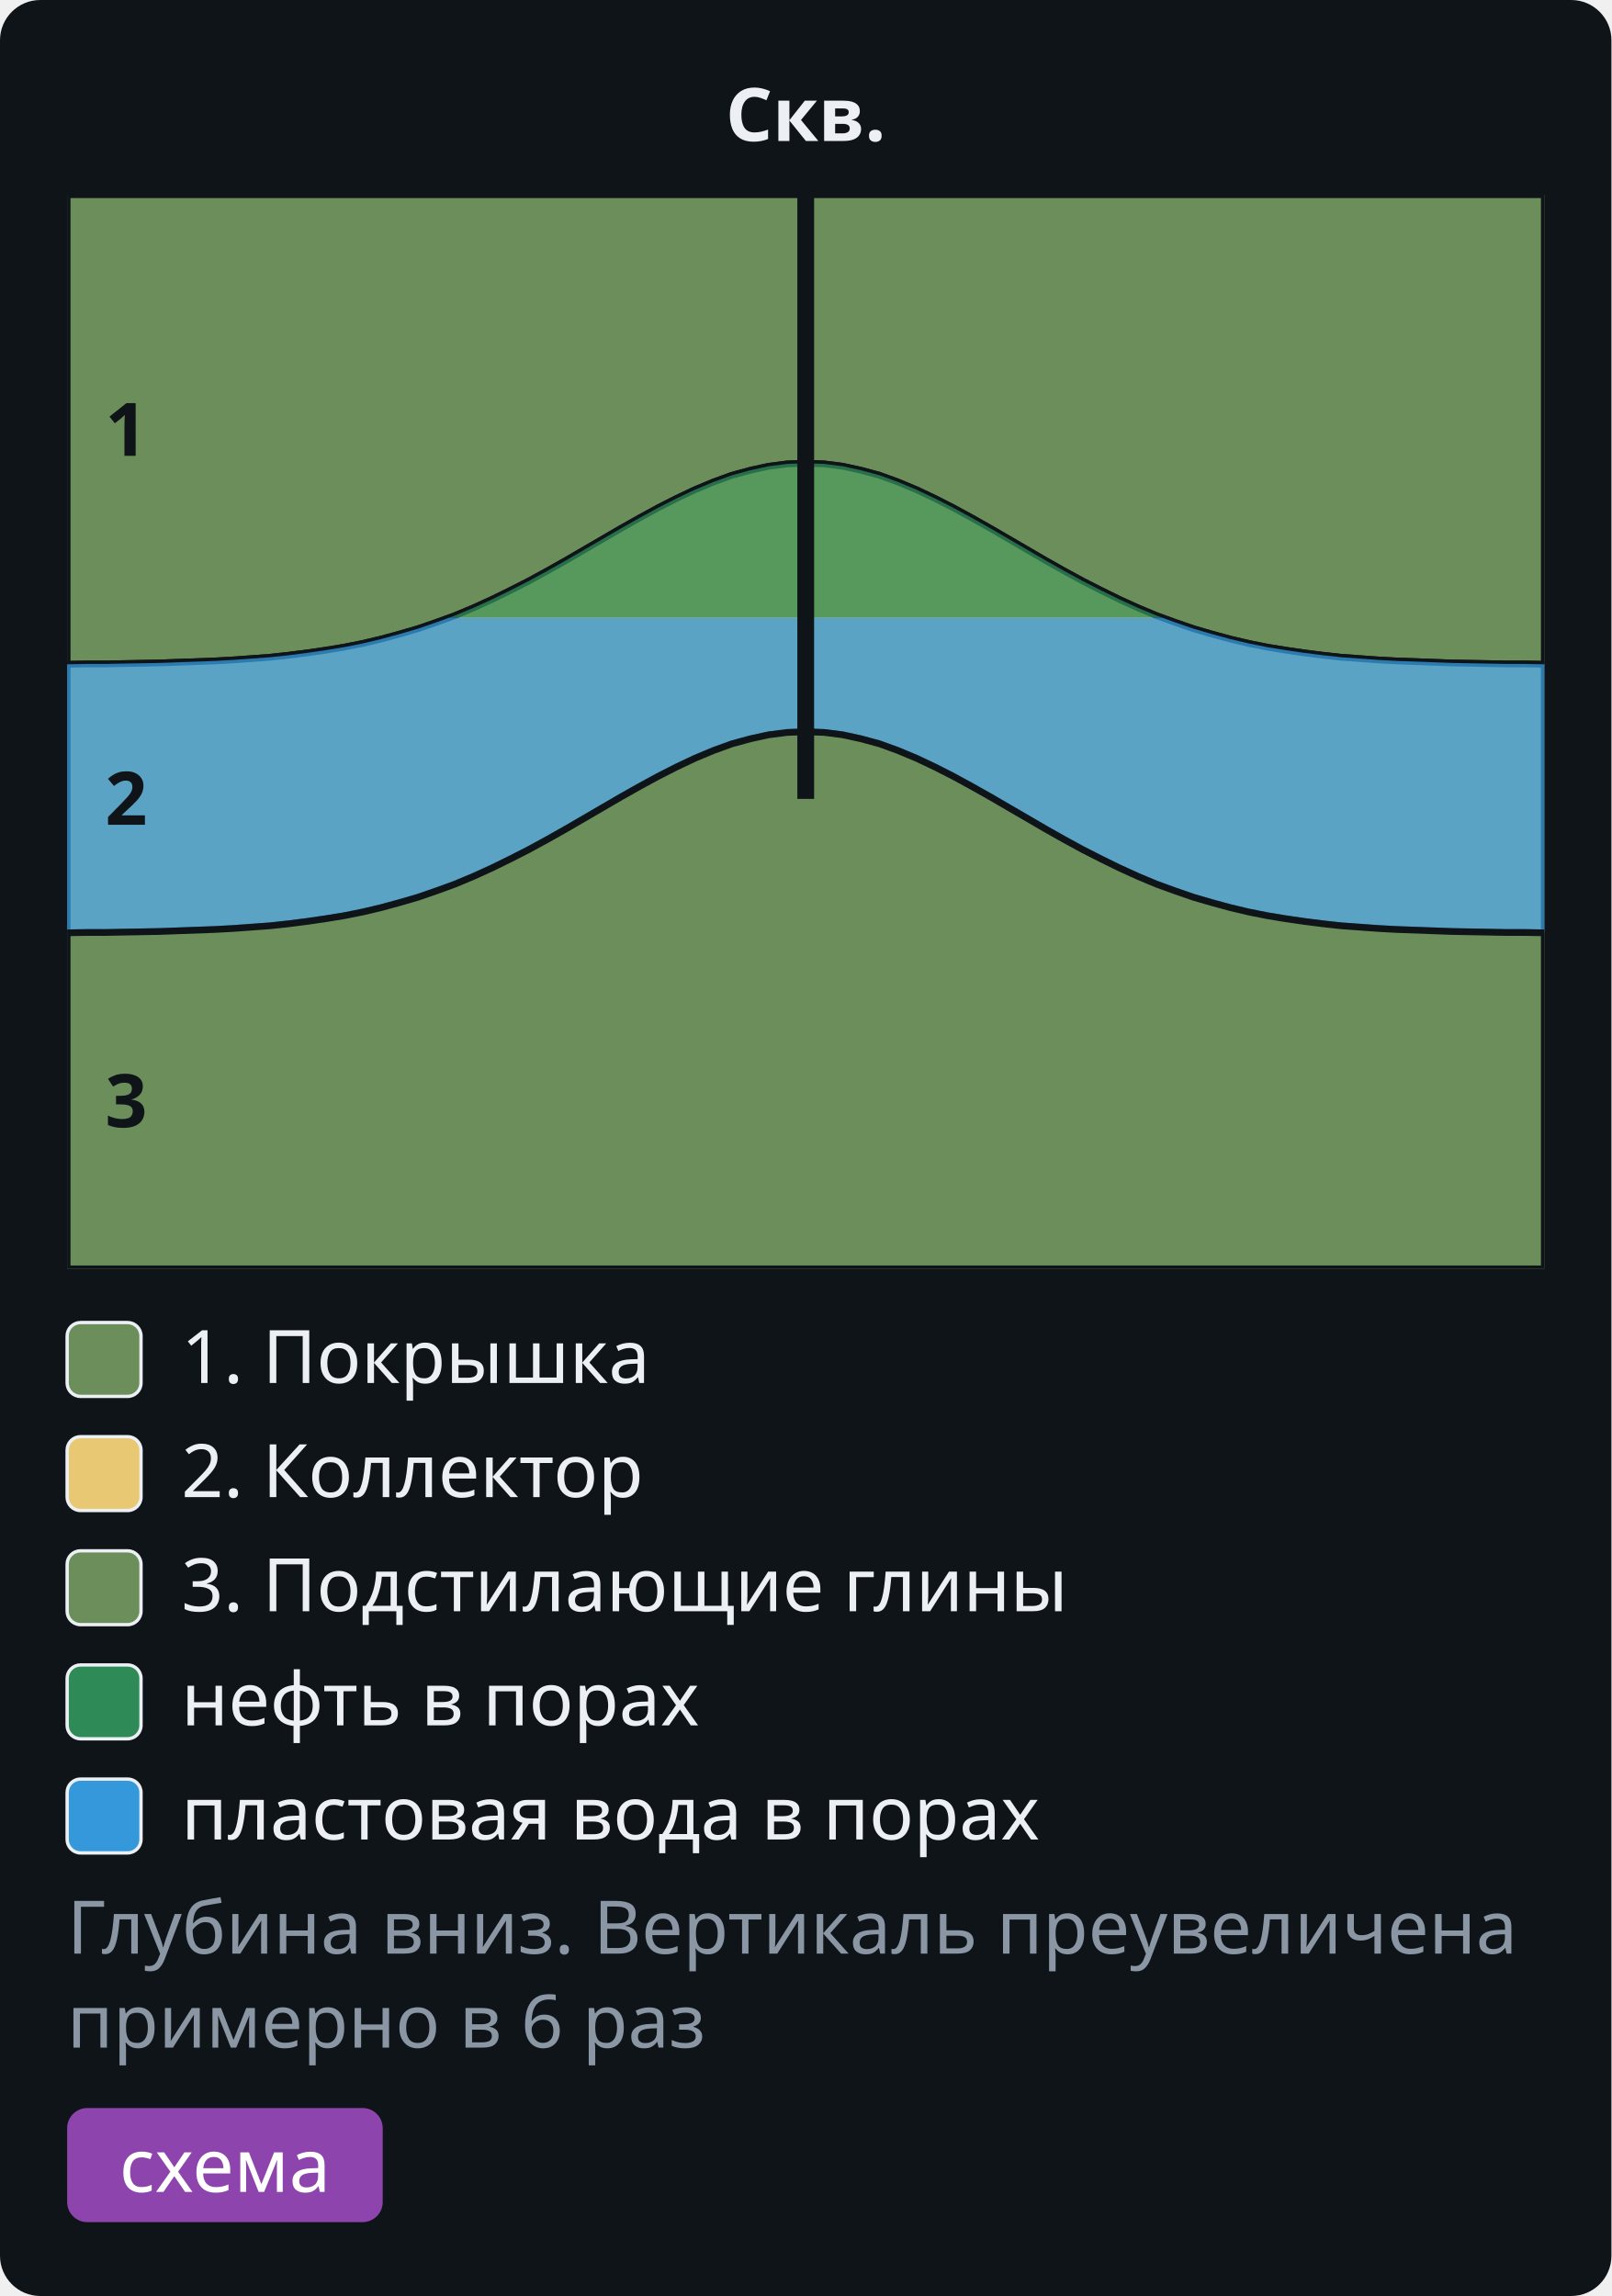
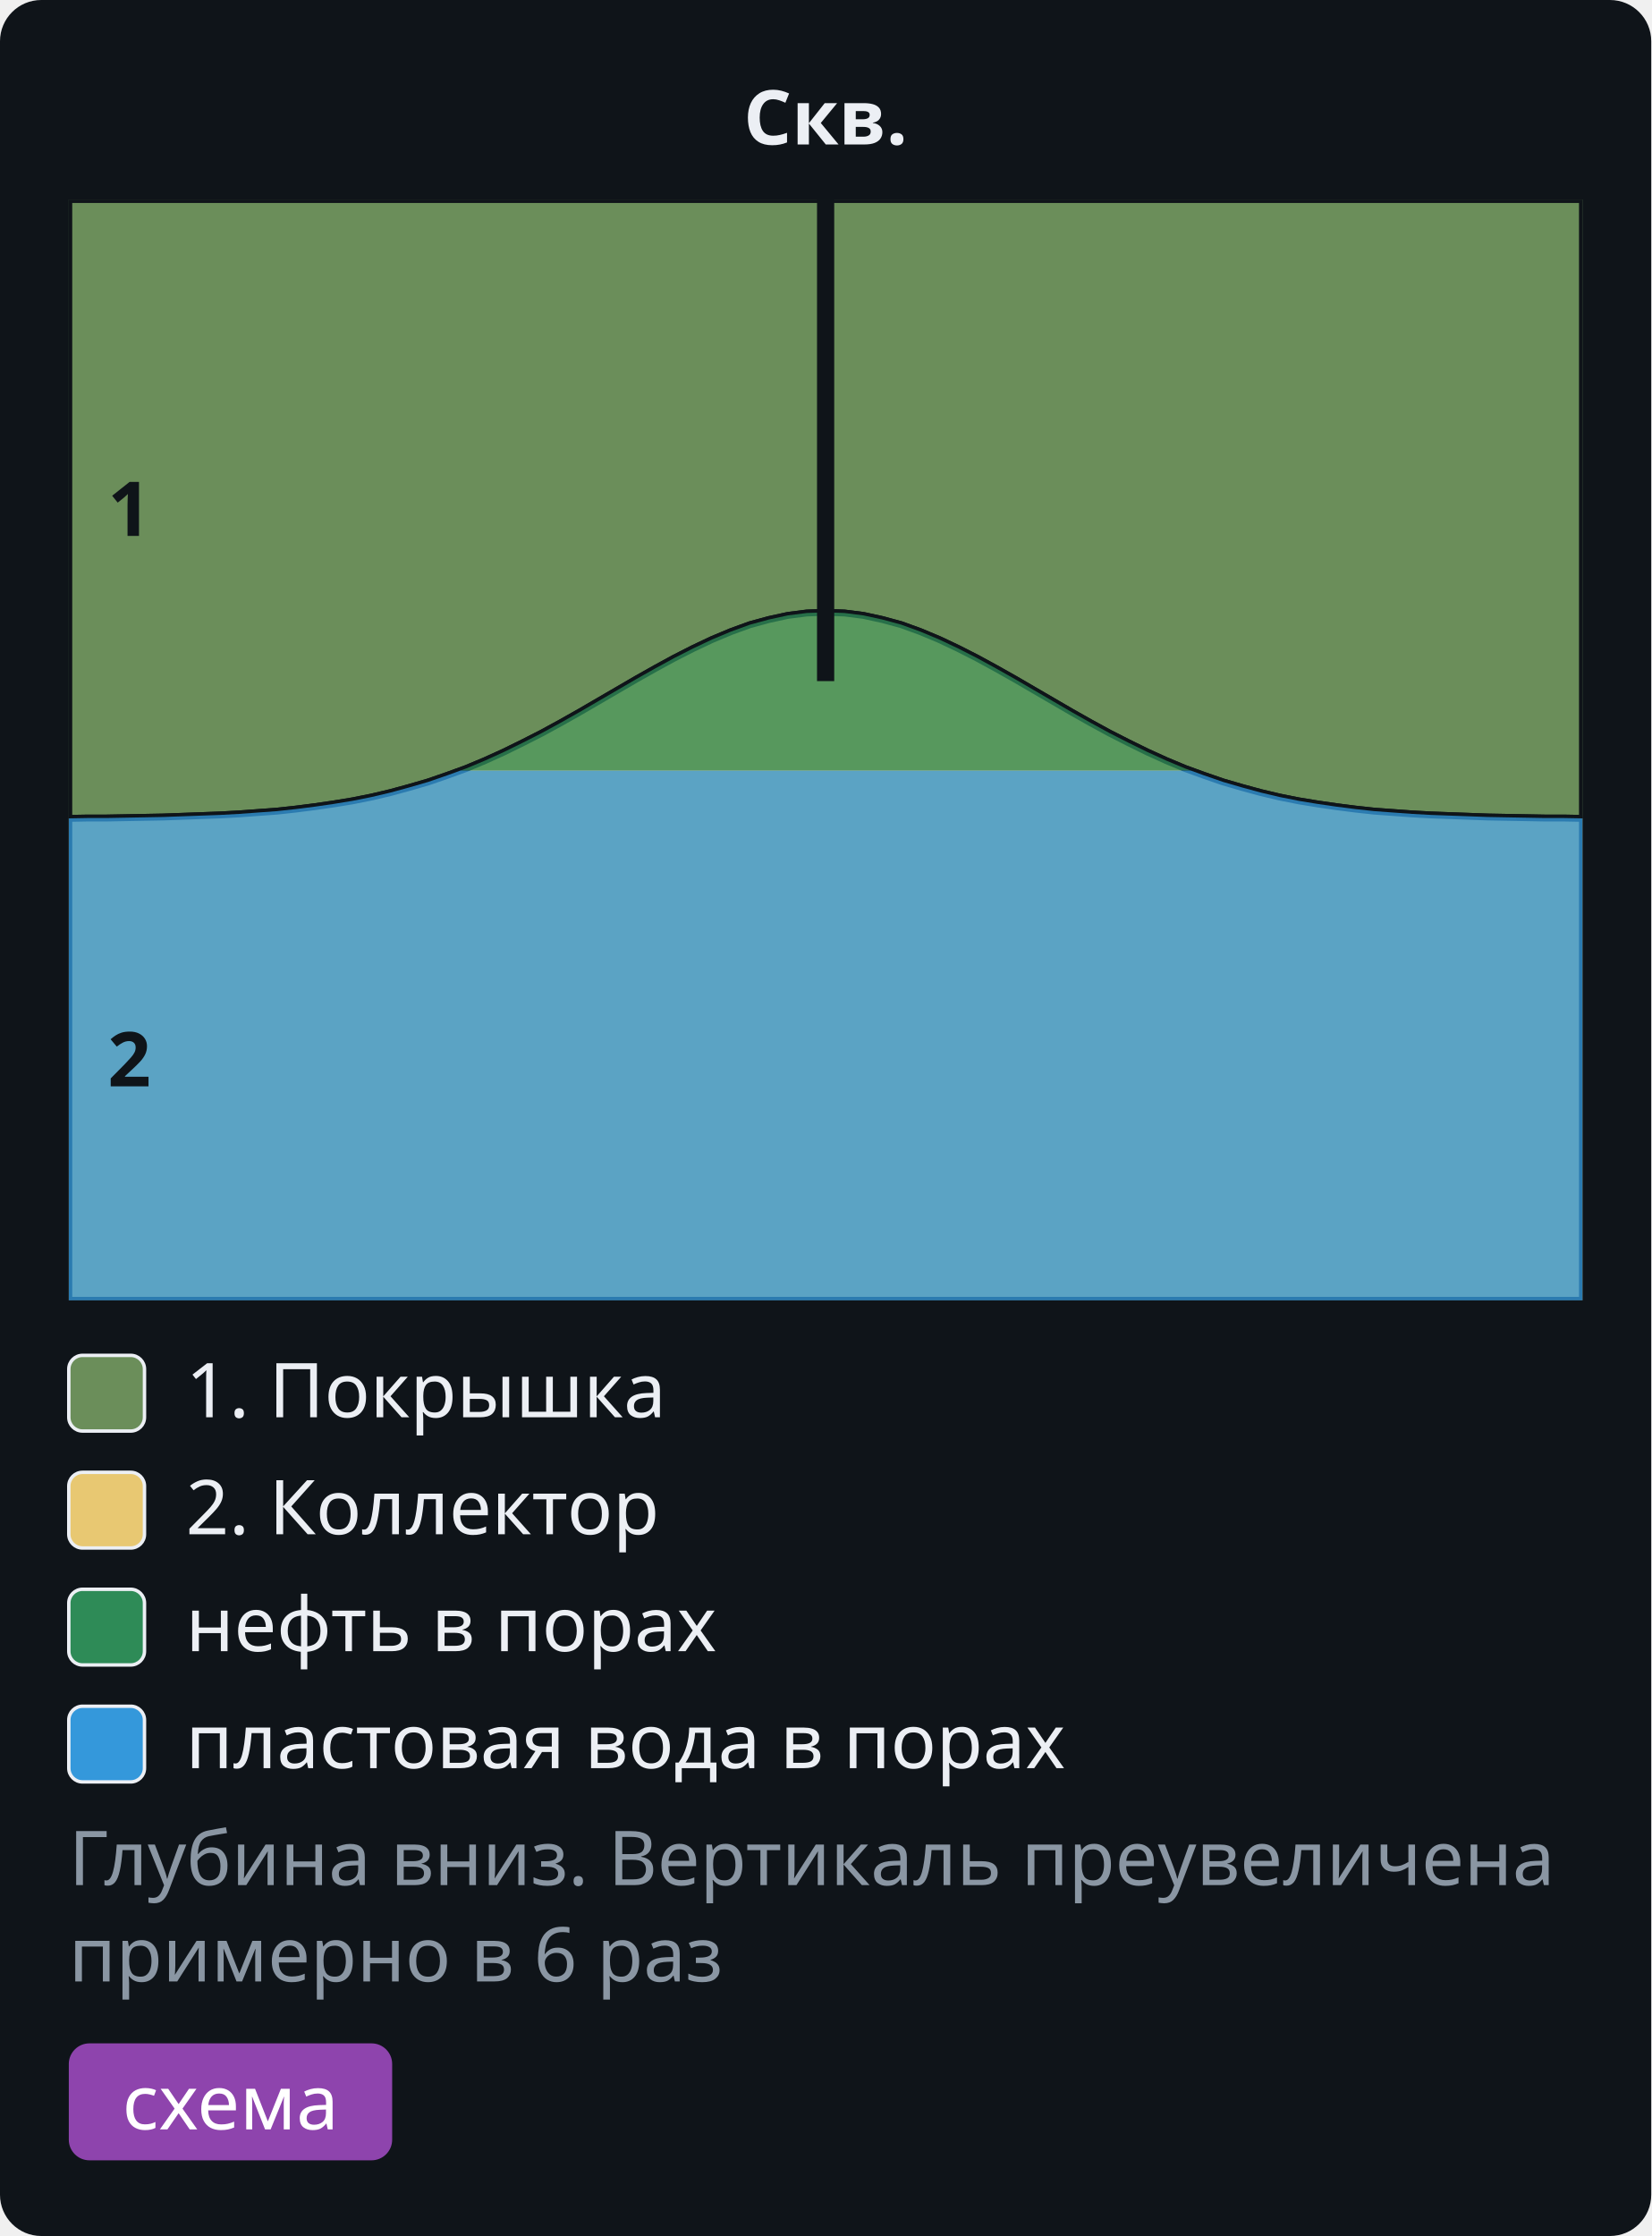
- <svg xmlns="http://www.w3.org/2000/svg" viewBox="0 0 480 684" width="480" height="684" font-family="Segoe UI, sans-serif" role="img">
-   <rect x="0.0" y="0.0" width="480.0" height="684.0" rx="12" fill="#0F1419" stroke="none" />
+ <svg xmlns="http://www.w3.org/2000/svg" viewBox="0 0 480 650" width="480" height="650" font-family="Segoe UI, sans-serif" role="img">
+   <rect x="0.0" y="0.0" width="480.0" height="650.0" rx="12" fill="#0F1419" stroke="none" />
  <defs>
    <clipPath id="frame">
      <rect x="20" y="58" width="440" height="320" />
    </clipPath>
    <clipPath id="layer0">
-       <path d="M20.0,58.0 L25.5,58.0 L31.0,58.0 L36.5,58.0 L42.0,58.0 L47.5,58.0 L53.0,58.0 L58.5,58.0 L64.0,58.0 L69.5,58.0 L75.0,58.0 L80.5,58.0 L86.0,58.0 L91.5,58.0 L97.0,58.0 L102.5,58.0 L108.0,58.0 L113.5,58.0 L119.0,58.0 L124.5,58.0 L130.0,58.0 L135.5,58.0 L141.0,58.0 L146.5,58.0 L152.0,58.0 L157.5,58.0 L163.0,58.0 L168.5,58.0 L174.0,58.0 L179.5,58.0 L185.0,58.0 L190.5,58.0 L196.0,58.0 L201.5,58.0 L207.0,58.0 L212.5,58.0 L218.0,58.0 L223.5,58.0 L229.0,58.0 L234.5,58.0 L240.0,58.0 L245.5,58.0 L251.0,58.0 L256.5,58.0 L262.0,58.0 L267.5,58.0 L273.0,58.0 L278.5,58.0 L284.0,58.0 L289.5,58.0 L295.0,58.0 L300.5,58.0 L306.0,58.0 L311.5,58.0 L317.0,58.0 L322.5,58.0 L328.0,58.0 L333.5,58.0 L339.0,58.0 L344.5,58.0 L350.0,58.0 L355.5,58.0 L361.0,58.0 L366.5,58.0 L372.0,58.0 L377.5,58.0 L383.0,58.0 L388.5,58.0 L394.0,58.0 L399.5,58.0 L405.0,58.0 L410.5,58.0 L416.0,58.0 L421.5,58.0 L427.0,58.0 L432.5,58.0 L438.0,58.0 L443.5,58.0 L449.0,58.0 L454.5,58.0 L460.0,58.0 L460.0,197.9 L454.5,197.8 L449.0,197.8 L443.5,197.7 L438.0,197.6 L432.5,197.5 L427.0,197.3 L421.5,197.1 L416.0,196.9 L410.5,196.6 L405.0,196.2 L399.5,195.8 L394.0,195.2 L388.5,194.5 L383.0,193.7 L377.5,192.8 L372.0,191.7 L366.5,190.4 L361.0,188.9 L355.5,187.3 L350.0,185.4 L344.5,183.4 L339.0,181.1 L333.5,178.6 L328.0,175.9 L322.5,173.1 L317.0,170.1 L311.5,167.0 L306.0,163.8 L300.5,160.6 L295.0,157.4 L289.5,154.3 L284.0,151.3 L278.5,148.5 L273.0,145.9 L267.5,143.6 L262.0,141.6 L256.5,140.1 L251.0,138.9 L245.5,138.2 L240.0,138.0 L234.5,138.2 L229.0,138.9 L223.5,140.1 L218.0,141.6 L212.5,143.6 L207.0,145.9 L201.5,148.5 L196.0,151.3 L190.5,154.3 L185.0,157.4 L179.5,160.6 L174.0,163.8 L168.5,167.0 L163.0,170.1 L157.5,173.1 L152.0,175.9 L146.5,178.6 L141.0,181.1 L135.5,183.4 L130.0,185.4 L124.5,187.3 L119.0,188.9 L113.5,190.4 L108.0,191.7 L102.5,192.8 L97.0,193.7 L91.5,194.5 L86.0,195.2 L80.5,195.8 L75.0,196.2 L69.5,196.6 L64.0,196.9 L58.5,197.1 L53.0,197.3 L47.5,197.5 L42.0,197.6 L36.5,197.7 L31.0,197.8 L25.5,197.8 L20.0,197.9 Z" fill="none" stroke="none" stroke-width="0" stroke-linejoin="round" />
+       <path d="M20.0,58.0 L25.5,58.0 L31.0,58.0 L36.5,58.0 L42.0,58.0 L47.5,58.0 L53.0,58.0 L58.5,58.0 L64.0,58.0 L69.5,58.0 L75.0,58.0 L80.5,58.0 L86.0,58.0 L91.5,58.0 L97.0,58.0 L102.5,58.0 L108.0,58.0 L113.5,58.0 L119.0,58.0 L124.5,58.0 L130.0,58.0 L135.5,58.0 L141.0,58.0 L146.5,58.0 L152.0,58.0 L157.5,58.0 L163.0,58.0 L168.5,58.0 L174.0,58.0 L179.5,58.0 L185.0,58.0 L190.5,58.0 L196.0,58.0 L201.5,58.0 L207.0,58.0 L212.5,58.0 L218.0,58.0 L223.5,58.0 L229.0,58.0 L234.5,58.0 L240.0,58.0 L245.5,58.0 L251.0,58.0 L256.5,58.0 L262.0,58.0 L267.5,58.0 L273.0,58.0 L278.5,58.0 L284.0,58.0 L289.5,58.0 L295.0,58.0 L300.5,58.0 L306.0,58.0 L311.5,58.0 L317.0,58.0 L322.5,58.0 L328.0,58.0 L333.5,58.0 L339.0,58.0 L344.5,58.0 L350.0,58.0 L355.5,58.0 L361.0,58.0 L366.5,58.0 L372.0,58.0 L377.5,58.0 L383.0,58.0 L388.5,58.0 L394.0,58.0 L399.5,58.0 L405.0,58.0 L410.5,58.0 L416.0,58.0 L421.5,58.0 L427.0,58.0 L432.5,58.0 L438.0,58.0 L443.5,58.0 L449.0,58.0 L454.5,58.0 L460.0,58.0 L460.0,237.9 L454.5,237.8 L449.0,237.8 L443.5,237.7 L438.0,237.6 L432.5,237.5 L427.0,237.3 L421.5,237.1 L416.0,236.9 L410.5,236.6 L405.0,236.2 L399.5,235.8 L394.0,235.2 L388.5,234.5 L383.0,233.7 L377.5,232.8 L372.0,231.7 L366.5,230.4 L361.0,228.9 L355.5,227.3 L350.0,225.4 L344.5,223.4 L339.0,221.1 L333.5,218.6 L328.0,215.9 L322.5,213.1 L317.0,210.1 L311.5,207.0 L306.0,203.8 L300.5,200.6 L295.0,197.4 L289.5,194.3 L284.0,191.3 L278.5,188.5 L273.0,185.9 L267.5,183.6 L262.0,181.6 L256.5,180.1 L251.0,178.9 L245.5,178.2 L240.0,178.0 L234.5,178.2 L229.0,178.9 L223.5,180.1 L218.0,181.6 L212.5,183.6 L207.0,185.9 L201.5,188.5 L196.0,191.3 L190.5,194.3 L185.0,197.4 L179.5,200.6 L174.0,203.8 L168.5,207.0 L163.0,210.1 L157.5,213.1 L152.0,215.9 L146.5,218.6 L141.0,221.1 L135.5,223.4 L130.0,225.4 L124.5,227.3 L119.0,228.9 L113.5,230.4 L108.0,231.7 L102.5,232.8 L97.0,233.7 L91.5,234.5 L86.0,235.2 L80.5,235.8 L75.0,236.2 L69.5,236.6 L64.0,236.9 L58.5,237.1 L53.0,237.3 L47.5,237.5 L42.0,237.6 L36.5,237.7 L31.0,237.8 L25.5,237.8 L20.0,237.9 Z" fill="none" stroke="none" stroke-width="0" stroke-linejoin="round" />
    </clipPath>
    <clipPath id="layer1">
-       <path d="M20.0,197.9 L25.5,197.8 L31.0,197.8 L36.5,197.7 L42.0,197.6 L47.5,197.5 L53.0,197.3 L58.5,197.1 L64.0,196.9 L69.5,196.6 L75.0,196.2 L80.5,195.8 L86.0,195.2 L91.5,194.5 L97.0,193.7 L102.5,192.8 L108.0,191.7 L113.5,190.4 L119.0,188.9 L124.5,187.3 L130.0,185.4 L135.5,183.4 L141.0,181.1 L146.5,178.6 L152.0,175.9 L157.5,173.1 L163.0,170.1 L168.5,167.0 L174.0,163.8 L179.5,160.6 L185.0,157.4 L190.5,154.3 L196.0,151.3 L201.5,148.5 L207.0,145.9 L212.5,143.6 L218.0,141.6 L223.5,140.1 L229.0,138.9 L234.5,138.2 L240.0,138.0 L245.5,138.2 L251.0,138.9 L256.5,140.1 L262.0,141.6 L267.5,143.6 L273.0,145.9 L278.5,148.5 L284.0,151.3 L289.5,154.3 L295.0,157.4 L300.5,160.6 L306.0,163.8 L311.5,167.0 L317.0,170.1 L322.5,173.1 L328.0,175.9 L333.5,178.6 L339.0,181.1 L344.5,183.4 L350.0,185.4 L355.5,187.3 L361.0,188.9 L366.5,190.4 L372.0,191.7 L377.5,192.8 L383.0,193.7 L388.5,194.5 L394.0,195.2 L399.5,195.8 L405.0,196.2 L410.5,196.6 L416.0,196.9 L421.5,197.1 L427.0,197.3 L432.5,197.5 L438.0,197.6 L443.5,197.7 L449.0,197.8 L454.5,197.8 L460.0,197.9 L460.0,277.9 L454.5,277.8 L449.0,277.8 L443.5,277.7 L438.0,277.6 L432.5,277.5 L427.0,277.3 L421.5,277.1 L416.0,276.9 L410.5,276.6 L405.0,276.2 L399.5,275.8 L394.0,275.2 L388.5,274.5 L383.0,273.7 L377.5,272.8 L372.0,271.7 L366.5,270.4 L361.0,268.9 L355.5,267.3 L350.0,265.4 L344.5,263.4 L339.0,261.1 L333.5,258.6 L328.0,255.9 L322.5,253.1 L317.0,250.1 L311.5,247.0 L306.0,243.8 L300.5,240.6 L295.0,237.4 L289.5,234.3 L284.0,231.3 L278.5,228.5 L273.0,225.9 L267.5,223.6 L262.0,221.6 L256.5,220.1 L251.0,218.9 L245.5,218.2 L240.0,218.0 L234.5,218.2 L229.0,218.9 L223.5,220.1 L218.0,221.6 L212.5,223.6 L207.0,225.9 L201.5,228.5 L196.0,231.3 L190.5,234.3 L185.0,237.4 L179.5,240.6 L174.0,243.8 L168.5,247.0 L163.0,250.1 L157.5,253.1 L152.0,255.9 L146.5,258.6 L141.0,261.1 L135.5,263.4 L130.0,265.4 L124.5,267.3 L119.0,268.9 L113.5,270.4 L108.0,271.7 L102.5,272.8 L97.0,273.7 L91.5,274.5 L86.0,275.2 L80.5,275.8 L75.0,276.2 L69.5,276.6 L64.0,276.9 L58.5,277.1 L53.0,277.3 L47.5,277.5 L42.0,277.6 L36.5,277.7 L31.0,277.8 L25.5,277.8 L20.0,277.9 Z" fill="none" stroke="none" stroke-width="0" stroke-linejoin="round" />
-     </clipPath>
-     <clipPath id="layer2">
-       <path d="M20.0,277.9 L25.5,277.8 L31.0,277.8 L36.5,277.7 L42.0,277.6 L47.5,277.5 L53.0,277.3 L58.5,277.1 L64.0,276.9 L69.5,276.6 L75.0,276.2 L80.5,275.8 L86.0,275.2 L91.5,274.5 L97.0,273.7 L102.5,272.8 L108.0,271.7 L113.5,270.4 L119.0,268.9 L124.5,267.3 L130.0,265.4 L135.5,263.4 L141.0,261.1 L146.5,258.6 L152.0,255.9 L157.5,253.1 L163.0,250.1 L168.5,247.0 L174.0,243.8 L179.5,240.6 L185.0,237.4 L190.5,234.3 L196.0,231.3 L201.5,228.5 L207.0,225.9 L212.5,223.6 L218.0,221.6 L223.5,220.1 L229.0,218.9 L234.5,218.2 L240.0,218.0 L245.5,218.2 L251.0,218.9 L256.5,220.1 L262.0,221.6 L267.5,223.6 L273.0,225.9 L278.5,228.5 L284.0,231.3 L289.5,234.3 L295.0,237.4 L300.5,240.6 L306.0,243.8 L311.5,247.0 L317.0,250.1 L322.5,253.1 L328.0,255.9 L333.5,258.6 L339.0,261.1 L344.5,263.4 L350.0,265.4 L355.5,267.3 L361.0,268.9 L366.5,270.4 L372.0,271.7 L377.5,272.8 L383.0,273.7 L388.5,274.5 L394.0,275.2 L399.5,275.8 L405.0,276.2 L410.5,276.6 L416.0,276.9 L421.5,277.1 L427.0,277.3 L432.5,277.5 L438.0,277.6 L443.5,277.7 L449.0,277.8 L454.5,277.8 L460.0,277.9 L460.0,378.0 L454.5,378.0 L449.0,378.0 L443.5,378.0 L438.0,378.0 L432.5,378.0 L427.0,378.0 L421.5,378.0 L416.0,378.0 L410.5,378.0 L405.0,378.0 L399.5,378.0 L394.0,378.0 L388.5,378.0 L383.0,378.0 L377.5,378.0 L372.0,378.0 L366.5,378.0 L361.0,378.0 L355.5,378.0 L350.0,378.0 L344.5,378.0 L339.0,378.0 L333.5,378.0 L328.0,378.0 L322.5,378.0 L317.0,378.0 L311.5,378.0 L306.0,378.0 L300.5,378.0 L295.0,378.0 L289.5,378.0 L284.0,378.0 L278.5,378.0 L273.0,378.0 L267.5,378.0 L262.0,378.0 L256.5,378.0 L251.0,378.0 L245.5,378.0 L240.0,378.0 L234.5,378.0 L229.0,378.0 L223.5,378.0 L218.0,378.0 L212.5,378.0 L207.0,378.0 L201.5,378.0 L196.0,378.0 L190.5,378.0 L185.0,378.0 L179.5,378.0 L174.0,378.0 L168.5,378.0 L163.0,378.0 L157.5,378.0 L152.0,378.0 L146.5,378.0 L141.0,378.0 L135.5,378.0 L130.0,378.0 L124.5,378.0 L119.0,378.0 L113.5,378.0 L108.0,378.0 L102.5,378.0 L97.0,378.0 L91.5,378.0 L86.0,378.0 L80.5,378.0 L75.0,378.0 L69.5,378.0 L64.0,378.0 L58.5,378.0 L53.0,378.0 L47.5,378.0 L42.0,378.0 L36.5,378.0 L31.0,378.0 L25.5,378.0 L20.0,378.0 Z" fill="none" stroke="none" stroke-width="0" stroke-linejoin="round" />
+       <path d="M20.0,237.9 L25.5,237.8 L31.0,237.8 L36.5,237.7 L42.0,237.6 L47.5,237.5 L53.0,237.3 L58.5,237.1 L64.0,236.9 L69.5,236.6 L75.0,236.2 L80.5,235.8 L86.0,235.2 L91.5,234.5 L97.0,233.7 L102.5,232.8 L108.0,231.7 L113.5,230.4 L119.0,228.9 L124.5,227.3 L130.0,225.4 L135.5,223.4 L141.0,221.1 L146.5,218.6 L152.0,215.9 L157.5,213.1 L163.0,210.1 L168.5,207.0 L174.0,203.8 L179.5,200.6 L185.0,197.4 L190.5,194.3 L196.0,191.3 L201.5,188.5 L207.0,185.9 L212.5,183.6 L218.0,181.6 L223.5,180.1 L229.0,178.9 L234.5,178.2 L240.0,178.0 L245.5,178.2 L251.0,178.9 L256.5,180.1 L262.0,181.6 L267.5,183.6 L273.0,185.9 L278.5,188.5 L284.0,191.3 L289.5,194.3 L295.0,197.4 L300.5,200.6 L306.0,203.8 L311.5,207.0 L317.0,210.1 L322.5,213.1 L328.0,215.9 L333.5,218.6 L339.0,221.1 L344.5,223.4 L350.0,225.4 L355.5,227.3 L361.0,228.9 L366.5,230.4 L372.0,231.7 L377.5,232.8 L383.0,233.7 L388.5,234.5 L394.0,235.2 L399.5,235.8 L405.0,236.2 L410.5,236.6 L416.0,236.9 L421.5,237.1 L427.0,237.3 L432.5,237.5 L438.0,237.6 L443.5,237.7 L449.0,237.8 L454.5,237.8 L460.0,237.9 L460.0,378.0 L454.5,378.0 L449.0,378.0 L443.5,378.0 L438.0,378.0 L432.5,378.0 L427.0,378.0 L421.5,378.0 L416.0,378.0 L410.5,378.0 L405.0,378.0 L399.5,378.0 L394.0,378.0 L388.5,378.0 L383.0,378.0 L377.5,378.0 L372.0,378.0 L366.5,378.0 L361.0,378.0 L355.5,378.0 L350.0,378.0 L344.5,378.0 L339.0,378.0 L333.5,378.0 L328.0,378.0 L322.5,378.0 L317.0,378.0 L311.5,378.0 L306.0,378.0 L300.5,378.0 L295.0,378.0 L289.5,378.0 L284.0,378.0 L278.5,378.0 L273.0,378.0 L267.5,378.0 L262.0,378.0 L256.5,378.0 L251.0,378.0 L245.5,378.0 L240.0,378.0 L234.5,378.0 L229.0,378.0 L223.5,378.0 L218.0,378.0 L212.5,378.0 L207.0,378.0 L201.5,378.0 L196.0,378.0 L190.5,378.0 L185.0,378.0 L179.5,378.0 L174.0,378.0 L168.5,378.0 L163.0,378.0 L157.5,378.0 L152.0,378.0 L146.5,378.0 L141.0,378.0 L135.5,378.0 L130.0,378.0 L124.5,378.0 L119.0,378.0 L113.5,378.0 L108.0,378.0 L102.5,378.0 L97.0,378.0 L91.5,378.0 L86.0,378.0 L80.5,378.0 L75.0,378.0 L69.5,378.0 L64.0,378.0 L58.5,378.0 L53.0,378.0 L47.5,378.0 L42.0,378.0 L36.5,378.0 L31.0,378.0 L25.5,378.0 L20.0,378.0 Z" fill="none" stroke="none" stroke-width="0" stroke-linejoin="round" />
    </clipPath>
  </defs>
  <g clip-path="url(#frame)">
-     <path d="M20.0,58.0 L25.5,58.0 L31.0,58.0 L36.5,58.0 L42.0,58.0 L47.5,58.0 L53.0,58.0 L58.5,58.0 L64.0,58.0 L69.5,58.0 L75.0,58.0 L80.5,58.0 L86.0,58.0 L91.5,58.0 L97.0,58.0 L102.5,58.0 L108.0,58.0 L113.5,58.0 L119.0,58.0 L124.5,58.0 L130.0,58.0 L135.5,58.0 L141.0,58.0 L146.5,58.0 L152.0,58.0 L157.5,58.0 L163.0,58.0 L168.5,58.0 L174.0,58.0 L179.5,58.0 L185.0,58.0 L190.5,58.0 L196.0,58.0 L201.5,58.0 L207.0,58.0 L212.5,58.0 L218.0,58.0 L223.5,58.0 L229.0,58.0 L234.5,58.0 L240.0,58.0 L245.5,58.0 L251.0,58.0 L256.5,58.0 L262.0,58.0 L267.5,58.0 L273.0,58.0 L278.5,58.0 L284.0,58.0 L289.5,58.0 L295.0,58.0 L300.5,58.0 L306.0,58.0 L311.5,58.0 L317.0,58.0 L322.5,58.0 L328.0,58.0 L333.5,58.0 L339.0,58.0 L344.5,58.0 L350.0,58.0 L355.5,58.0 L361.0,58.0 L366.5,58.0 L372.0,58.0 L377.5,58.0 L383.0,58.0 L388.5,58.0 L394.0,58.0 L399.5,58.0 L405.0,58.0 L410.5,58.0 L416.0,58.0 L421.5,58.0 L427.0,58.0 L432.5,58.0 L438.0,58.0 L443.5,58.0 L449.0,58.0 L454.5,58.0 L460.0,58.0 L460.0,197.9 L454.5,197.8 L449.0,197.8 L443.5,197.7 L438.0,197.6 L432.5,197.5 L427.0,197.3 L421.5,197.1 L416.0,196.9 L410.5,196.6 L405.0,196.2 L399.5,195.8 L394.0,195.2 L388.5,194.5 L383.0,193.7 L377.5,192.8 L372.0,191.7 L366.5,190.4 L361.0,188.9 L355.5,187.3 L350.0,185.4 L344.5,183.4 L339.0,181.1 L333.5,178.6 L328.0,175.9 L322.5,173.1 L317.0,170.1 L311.5,167.0 L306.0,163.8 L300.5,160.6 L295.0,157.4 L289.5,154.3 L284.0,151.3 L278.5,148.5 L273.0,145.9 L267.5,143.6 L262.0,141.6 L256.5,140.1 L251.0,138.9 L245.5,138.2 L240.0,138.0 L234.5,138.2 L229.0,138.9 L223.5,140.1 L218.0,141.6 L212.5,143.6 L207.0,145.9 L201.5,148.5 L196.0,151.3 L190.5,154.3 L185.0,157.4 L179.5,160.6 L174.0,163.8 L168.5,167.0 L163.0,170.1 L157.5,173.1 L152.0,175.9 L146.5,178.6 L141.0,181.1 L135.5,183.4 L130.0,185.4 L124.5,187.3 L119.0,188.9 L113.5,190.4 L108.0,191.7 L102.5,192.8 L97.0,193.7 L91.5,194.5 L86.0,195.2 L80.5,195.8 L75.0,196.2 L69.5,196.6 L64.0,196.9 L58.5,197.1 L53.0,197.3 L47.5,197.5 L42.0,197.6 L36.5,197.7 L31.0,197.8 L25.5,197.8 L20.0,197.9 Z" fill="#6B8E5A" stroke="#0F1419" stroke-width="2" stroke-linejoin="round" />
-     <path d="M20.0,197.9 L25.5,197.8 L31.0,197.8 L36.5,197.7 L42.0,197.6 L47.5,197.5 L53.0,197.3 L58.5,197.1 L64.0,196.9 L69.5,196.6 L75.0,196.2 L80.5,195.8 L86.0,195.2 L91.5,194.5 L97.0,193.7 L102.5,192.8 L108.0,191.7 L113.5,190.4 L119.0,188.9 L124.5,187.3 L130.0,185.4 L135.5,183.4 L141.0,181.1 L146.5,178.6 L152.0,175.9 L157.5,173.1 L163.0,170.1 L168.5,167.0 L174.0,163.8 L179.5,160.6 L185.0,157.4 L190.5,154.3 L196.0,151.3 L201.5,148.5 L207.0,145.9 L212.5,143.6 L218.0,141.6 L223.5,140.1 L229.0,138.9 L234.5,138.2 L240.0,138.0 L245.5,138.2 L251.0,138.9 L256.5,140.1 L262.0,141.6 L267.5,143.6 L273.0,145.9 L278.5,148.5 L284.0,151.3 L289.5,154.3 L295.0,157.4 L300.5,160.6 L306.0,163.8 L311.5,167.0 L317.0,170.1 L322.5,173.1 L328.0,175.9 L333.5,178.6 L339.0,181.1 L344.5,183.4 L350.0,185.4 L355.5,187.3 L361.0,188.9 L366.5,190.4 L372.0,191.7 L377.5,192.8 L383.0,193.7 L388.5,194.5 L394.0,195.2 L399.5,195.8 L405.0,196.2 L410.5,196.6 L416.0,196.9 L421.5,197.1 L427.0,197.3 L432.5,197.5 L438.0,197.6 L443.5,197.7 L449.0,197.8 L454.5,197.8 L460.0,197.9 L460.0,277.9 L454.5,277.8 L449.0,277.8 L443.5,277.7 L438.0,277.6 L432.5,277.5 L427.0,277.3 L421.5,277.1 L416.0,276.9 L410.5,276.6 L405.0,276.2 L399.5,275.8 L394.0,275.2 L388.5,274.5 L383.0,273.7 L377.5,272.8 L372.0,271.7 L366.5,270.4 L361.0,268.9 L355.5,267.3 L350.0,265.4 L344.5,263.4 L339.0,261.1 L333.5,258.6 L328.0,255.9 L322.5,253.1 L317.0,250.1 L311.5,247.0 L306.0,243.8 L300.5,240.6 L295.0,237.4 L289.5,234.3 L284.0,231.3 L278.5,228.5 L273.0,225.9 L267.5,223.6 L262.0,221.6 L256.5,220.1 L251.0,218.9 L245.5,218.2 L240.0,218.0 L234.5,218.2 L229.0,218.9 L223.5,220.1 L218.0,221.6 L212.5,223.6 L207.0,225.9 L201.5,228.5 L196.0,231.3 L190.5,234.3 L185.0,237.4 L179.5,240.6 L174.0,243.8 L168.5,247.0 L163.0,250.1 L157.5,253.1 L152.0,255.9 L146.5,258.6 L141.0,261.1 L135.5,263.4 L130.0,265.4 L124.5,267.3 L119.0,268.9 L113.5,270.4 L108.0,271.7 L102.5,272.8 L97.0,273.7 L91.5,274.5 L86.0,275.2 L80.5,275.8 L75.0,276.2 L69.5,276.6 L64.0,276.9 L58.5,277.1 L53.0,277.3 L47.5,277.5 L42.0,277.6 L36.5,277.7 L31.0,277.8 L25.5,277.8 L20.0,277.9 Z" fill="#E8C872" stroke="#0F1419" stroke-width="2" stroke-linejoin="round" />
-     <rect x="20.0" y="138.0" width="440.0" height="46.0" rx="0" fill="#2E8B57" stroke="none" clip-path="url(#layer1)" fill-opacity="0.78" />
-     <rect x="20.0" y="184.0" width="440.0" height="194.0" rx="0" fill="#3498DB" stroke="none" clip-path="url(#layer1)" fill-opacity="0.78" />
-     <path d="M20.0,277.9 L25.5,277.8 L31.0,277.8 L36.5,277.7 L42.0,277.6 L47.5,277.5 L53.0,277.3 L58.5,277.1 L64.0,276.9 L69.5,276.6 L75.0,276.2 L80.5,275.8 L86.0,275.2 L91.5,274.5 L97.0,273.7 L102.5,272.8 L108.0,271.7 L113.5,270.4 L119.0,268.9 L124.5,267.3 L130.0,265.4 L135.5,263.4 L141.0,261.1 L146.5,258.6 L152.0,255.9 L157.5,253.1 L163.0,250.1 L168.5,247.0 L174.0,243.8 L179.5,240.6 L185.0,237.4 L190.5,234.3 L196.0,231.3 L201.5,228.5 L207.0,225.9 L212.5,223.6 L218.0,221.6 L223.5,220.1 L229.0,218.9 L234.5,218.2 L240.0,218.0 L245.5,218.2 L251.0,218.9 L256.5,220.1 L262.0,221.6 L267.5,223.6 L273.0,225.9 L278.5,228.5 L284.0,231.3 L289.5,234.3 L295.0,237.4 L300.5,240.6 L306.0,243.8 L311.5,247.0 L317.0,250.1 L322.5,253.1 L328.0,255.9 L333.5,258.6 L339.0,261.1 L344.5,263.4 L350.0,265.4 L355.5,267.3 L361.0,268.9 L366.5,270.4 L372.0,271.7 L377.5,272.8 L383.0,273.7 L388.5,274.5 L394.0,275.2 L399.5,275.8 L405.0,276.2 L410.5,276.6 L416.0,276.9 L421.5,277.1 L427.0,277.3 L432.5,277.5 L438.0,277.6 L443.5,277.7 L449.0,277.8 L454.5,277.8 L460.0,277.9 L460.0,378.0 L454.5,378.0 L449.0,378.0 L443.5,378.0 L438.0,378.0 L432.5,378.0 L427.0,378.0 L421.5,378.0 L416.0,378.0 L410.5,378.0 L405.0,378.0 L399.5,378.0 L394.0,378.0 L388.5,378.0 L383.0,378.0 L377.5,378.0 L372.0,378.0 L366.5,378.0 L361.0,378.0 L355.5,378.0 L350.0,378.0 L344.5,378.0 L339.0,378.0 L333.5,378.0 L328.0,378.0 L322.5,378.0 L317.0,378.0 L311.5,378.0 L306.0,378.0 L300.5,378.0 L295.0,378.0 L289.5,378.0 L284.0,378.0 L278.5,378.0 L273.0,378.0 L267.5,378.0 L262.0,378.0 L256.5,378.0 L251.0,378.0 L245.5,378.0 L240.0,378.0 L234.5,378.0 L229.0,378.0 L223.5,378.0 L218.0,378.0 L212.5,378.0 L207.0,378.0 L201.5,378.0 L196.0,378.0 L190.5,378.0 L185.0,378.0 L179.5,378.0 L174.0,378.0 L168.5,378.0 L163.0,378.0 L157.5,378.0 L152.0,378.0 L146.5,378.0 L141.0,378.0 L135.5,378.0 L130.0,378.0 L124.5,378.0 L119.0,378.0 L113.5,378.0 L108.0,378.0 L102.5,378.0 L97.0,378.0 L91.5,378.0 L86.0,378.0 L80.5,378.0 L75.0,378.0 L69.5,378.0 L64.0,378.0 L58.5,378.0 L53.0,378.0 L47.5,378.0 L42.0,378.0 L36.5,378.0 L31.0,378.0 L25.5,378.0 L20.0,378.0 Z" fill="#6B8E5A" stroke="#0F1419" stroke-width="2" stroke-linejoin="round" />
-     <line x1="240.0" y1="58.0" x2="240.0" y2="238.0" stroke="#0F1419" stroke-width="5" />
+     <path d="M20.0,58.0 L25.5,58.0 L31.0,58.0 L36.5,58.0 L42.0,58.0 L47.5,58.0 L53.0,58.0 L58.5,58.0 L64.0,58.0 L69.5,58.0 L75.0,58.0 L80.5,58.0 L86.0,58.0 L91.5,58.0 L97.0,58.0 L102.5,58.0 L108.0,58.0 L113.5,58.0 L119.0,58.0 L124.5,58.0 L130.0,58.0 L135.5,58.0 L141.0,58.0 L146.5,58.0 L152.0,58.0 L157.5,58.0 L163.0,58.0 L168.5,58.0 L174.0,58.0 L179.5,58.0 L185.0,58.0 L190.5,58.0 L196.0,58.0 L201.5,58.0 L207.0,58.0 L212.5,58.0 L218.0,58.0 L223.5,58.0 L229.0,58.0 L234.5,58.0 L240.0,58.0 L245.5,58.0 L251.0,58.0 L256.5,58.0 L262.0,58.0 L267.5,58.0 L273.0,58.0 L278.5,58.0 L284.0,58.0 L289.5,58.0 L295.0,58.0 L300.5,58.0 L306.0,58.0 L311.5,58.0 L317.0,58.0 L322.5,58.0 L328.0,58.0 L333.5,58.0 L339.0,58.0 L344.5,58.0 L350.0,58.0 L355.5,58.0 L361.0,58.0 L366.5,58.0 L372.0,58.0 L377.5,58.0 L383.0,58.0 L388.5,58.0 L394.0,58.0 L399.5,58.0 L405.0,58.0 L410.5,58.0 L416.0,58.0 L421.5,58.0 L427.0,58.0 L432.5,58.0 L438.0,58.0 L443.5,58.0 L449.0,58.0 L454.5,58.0 L460.0,58.0 L460.0,237.9 L454.5,237.8 L449.0,237.8 L443.5,237.7 L438.0,237.6 L432.5,237.5 L427.0,237.3 L421.5,237.1 L416.0,236.9 L410.5,236.6 L405.0,236.2 L399.5,235.8 L394.0,235.2 L388.5,234.5 L383.0,233.7 L377.5,232.8 L372.0,231.7 L366.5,230.4 L361.0,228.9 L355.5,227.3 L350.0,225.4 L344.5,223.4 L339.0,221.1 L333.5,218.6 L328.0,215.9 L322.5,213.1 L317.0,210.1 L311.5,207.0 L306.0,203.8 L300.5,200.6 L295.0,197.4 L289.5,194.3 L284.0,191.3 L278.5,188.5 L273.0,185.9 L267.5,183.6 L262.0,181.6 L256.5,180.1 L251.0,178.9 L245.5,178.2 L240.0,178.0 L234.5,178.2 L229.0,178.9 L223.5,180.1 L218.0,181.6 L212.5,183.6 L207.0,185.9 L201.5,188.5 L196.0,191.3 L190.5,194.3 L185.0,197.4 L179.5,200.6 L174.0,203.8 L168.5,207.0 L163.0,210.1 L157.5,213.1 L152.0,215.9 L146.5,218.6 L141.0,221.1 L135.5,223.4 L130.0,225.4 L124.5,227.3 L119.0,228.9 L113.5,230.4 L108.0,231.7 L102.5,232.8 L97.0,233.7 L91.5,234.5 L86.0,235.2 L80.5,235.8 L75.0,236.2 L69.5,236.6 L64.0,236.9 L58.5,237.1 L53.0,237.3 L47.5,237.5 L42.0,237.6 L36.5,237.7 L31.0,237.8 L25.5,237.8 L20.0,237.9 Z" fill="#6B8E5A" stroke="#0F1419" stroke-width="2" stroke-linejoin="round" />
+     <path d="M20.0,237.9 L25.5,237.8 L31.0,237.8 L36.5,237.7 L42.0,237.6 L47.5,237.5 L53.0,237.3 L58.5,237.1 L64.0,236.9 L69.5,236.6 L75.0,236.2 L80.5,235.8 L86.0,235.2 L91.5,234.5 L97.0,233.7 L102.5,232.8 L108.0,231.7 L113.5,230.4 L119.0,228.9 L124.5,227.3 L130.0,225.4 L135.5,223.4 L141.0,221.1 L146.5,218.6 L152.0,215.9 L157.5,213.1 L163.0,210.1 L168.5,207.0 L174.0,203.8 L179.5,200.6 L185.0,197.4 L190.5,194.3 L196.0,191.3 L201.5,188.5 L207.0,185.9 L212.5,183.6 L218.0,181.6 L223.5,180.1 L229.0,178.9 L234.5,178.2 L240.0,178.0 L245.5,178.2 L251.0,178.9 L256.5,180.1 L262.0,181.6 L267.5,183.6 L273.0,185.9 L278.5,188.5 L284.0,191.3 L289.5,194.3 L295.0,197.4 L300.5,200.6 L306.0,203.8 L311.5,207.0 L317.0,210.1 L322.5,213.1 L328.0,215.9 L333.5,218.6 L339.0,221.1 L344.5,223.4 L350.0,225.4 L355.5,227.3 L361.0,228.9 L366.5,230.4 L372.0,231.7 L377.5,232.8 L383.0,233.7 L388.5,234.5 L394.0,235.2 L399.5,235.8 L405.0,236.2 L410.5,236.6 L416.0,236.9 L421.5,237.1 L427.0,237.3 L432.5,237.5 L438.0,237.6 L443.5,237.7 L449.0,237.8 L454.5,237.8 L460.0,237.9 L460.0,378.0 L454.5,378.0 L449.0,378.0 L443.5,378.0 L438.0,378.0 L432.5,378.0 L427.0,378.0 L421.5,378.0 L416.0,378.0 L410.5,378.0 L405.0,378.0 L399.5,378.0 L394.0,378.0 L388.5,378.0 L383.0,378.0 L377.5,378.0 L372.0,378.0 L366.5,378.0 L361.0,378.0 L355.5,378.0 L350.0,378.0 L344.5,378.0 L339.0,378.0 L333.5,378.0 L328.0,378.0 L322.5,378.0 L317.0,378.0 L311.5,378.0 L306.0,378.0 L300.5,378.0 L295.0,378.0 L289.5,378.0 L284.0,378.0 L278.5,378.0 L273.0,378.0 L267.5,378.0 L262.0,378.0 L256.5,378.0 L251.0,378.0 L245.5,378.0 L240.0,378.0 L234.5,378.0 L229.0,378.0 L223.5,378.0 L218.0,378.0 L212.5,378.0 L207.0,378.0 L201.5,378.0 L196.0,378.0 L190.5,378.0 L185.0,378.0 L179.5,378.0 L174.0,378.0 L168.5,378.0 L163.0,378.0 L157.5,378.0 L152.0,378.0 L146.5,378.0 L141.0,378.0 L135.5,378.0 L130.0,378.0 L124.5,378.0 L119.0,378.0 L113.5,378.0 L108.0,378.0 L102.5,378.0 L97.0,378.0 L91.5,378.0 L86.0,378.0 L80.5,378.0 L75.0,378.0 L69.5,378.0 L64.0,378.0 L58.5,378.0 L53.0,378.0 L47.5,378.0 L42.0,378.0 L36.5,378.0 L31.0,378.0 L25.5,378.0 L20.0,378.0 Z" fill="#E8C872" stroke="#0F1419" stroke-width="2" stroke-linejoin="round" />
+     <rect x="20.0" y="178.0" width="440.0" height="46.0" rx="0" fill="#2E8B57" stroke="none" clip-path="url(#layer1)" fill-opacity="0.78" />
+     <rect x="20.0" y="224.0" width="440.0" height="154.0" rx="0" fill="#3498DB" stroke="none" clip-path="url(#layer1)" fill-opacity="0.78" />
+     <line x1="240.0" y1="58.0" x2="240.0" y2="198.0" stroke="#0F1419" stroke-width="5" />
  </g>
-   <text x="37.6" y="135.8" fill="#0F1419" font-size="22" font-weight="600" text-anchor="middle">1</text>
-   <text x="37.6" y="245.7" fill="#0F1419" font-size="22" font-weight="600" text-anchor="middle">2</text>
-   <text x="37.6" y="335.8" fill="#0F1419" font-size="22" font-weight="600" text-anchor="middle">3</text>
+   <text x="37.6" y="155.8" fill="#0F1419" font-size="22" font-weight="600" text-anchor="middle">1</text>
+   <text x="37.6" y="315.8" fill="#0F1419" font-size="22" font-weight="600" text-anchor="middle">2</text>
  <text x="240.0" y="42.0" fill="#ECEFF4" font-size="22" font-weight="600" text-anchor="middle">Скв.</text>
  <rect x="20.0" y="394.0" width="22.0" height="22.0" rx="4" fill="#6B8E5A" stroke="#ECEFF4" />
  <text x="54.0" y="412.0" fill="#ECEFF4" font-size="22" font-weight="400" text-anchor="start">1. Покрышка</text>
  <rect x="20.0" y="428.0" width="22.0" height="22.0" rx="4" fill="#E8C872" stroke="#ECEFF4" />
  <text x="54.0" y="446.0" fill="#ECEFF4" font-size="22" font-weight="400" text-anchor="start">2. Коллектор</text>
-   <rect x="20.0" y="462.0" width="22.0" height="22.0" rx="4" fill="#6B8E5A" stroke="#ECEFF4" />
-   <text x="54.0" y="480.0" fill="#ECEFF4" font-size="22" font-weight="400" text-anchor="start">3. Подстилающие глины</text>
-   <rect x="20.0" y="496.0" width="22.0" height="22.0" rx="4" fill="#2E8B57" stroke="#ECEFF4" />
-   <text x="54.0" y="514.0" fill="#ECEFF4" font-size="22" font-weight="400" text-anchor="start">нефть в порах</text>
-   <rect x="20.0" y="530.0" width="22.0" height="22.0" rx="4" fill="#3498DB" stroke="#ECEFF4" />
-   <text x="54.0" y="548.0" fill="#ECEFF4" font-size="22" font-weight="400" text-anchor="start">пластовая вода в порах</text>
-   <text x="20.0" y="582.0" fill="#8A96A3" font-size="22" font-weight="400" text-anchor="start">Глубина вниз. Вертикаль преувеличена</text>
-   <text x="20.0" y="610.0" fill="#8A96A3" font-size="22" font-weight="400" text-anchor="start">примерно в 6 раз</text>
-   <rect x="20.0" y="628.0" width="94.0" height="34.0" rx="6" fill="#8E44AD" stroke="none" />
-   <text x="67.0" y="653.0" fill="#FFFFFF" font-size="22" font-weight="400" text-anchor="middle">схема</text>
+   <rect x="20.0" y="462.0" width="22.0" height="22.0" rx="4" fill="#2E8B57" stroke="#ECEFF4" />
+   <text x="54.0" y="480.0" fill="#ECEFF4" font-size="22" font-weight="400" text-anchor="start">нефть в порах</text>
+   <rect x="20.0" y="496.0" width="22.0" height="22.0" rx="4" fill="#3498DB" stroke="#ECEFF4" />
+   <text x="54.0" y="514.0" fill="#ECEFF4" font-size="22" font-weight="400" text-anchor="start">пластовая вода в порах</text>
+   <text x="20.0" y="548.0" fill="#8A96A3" font-size="22" font-weight="400" text-anchor="start">Глубина вниз. Вертикаль преувеличена</text>
+   <text x="20.0" y="576.0" fill="#8A96A3" font-size="22" font-weight="400" text-anchor="start">примерно в 6 раз</text>
+   <rect x="20.0" y="594.0" width="94.0" height="34.0" rx="6" fill="#8E44AD" stroke="none" />
+   <text x="67.0" y="619.0" fill="#FFFFFF" font-size="22" font-weight="400" text-anchor="middle">схема</text>
</svg>
